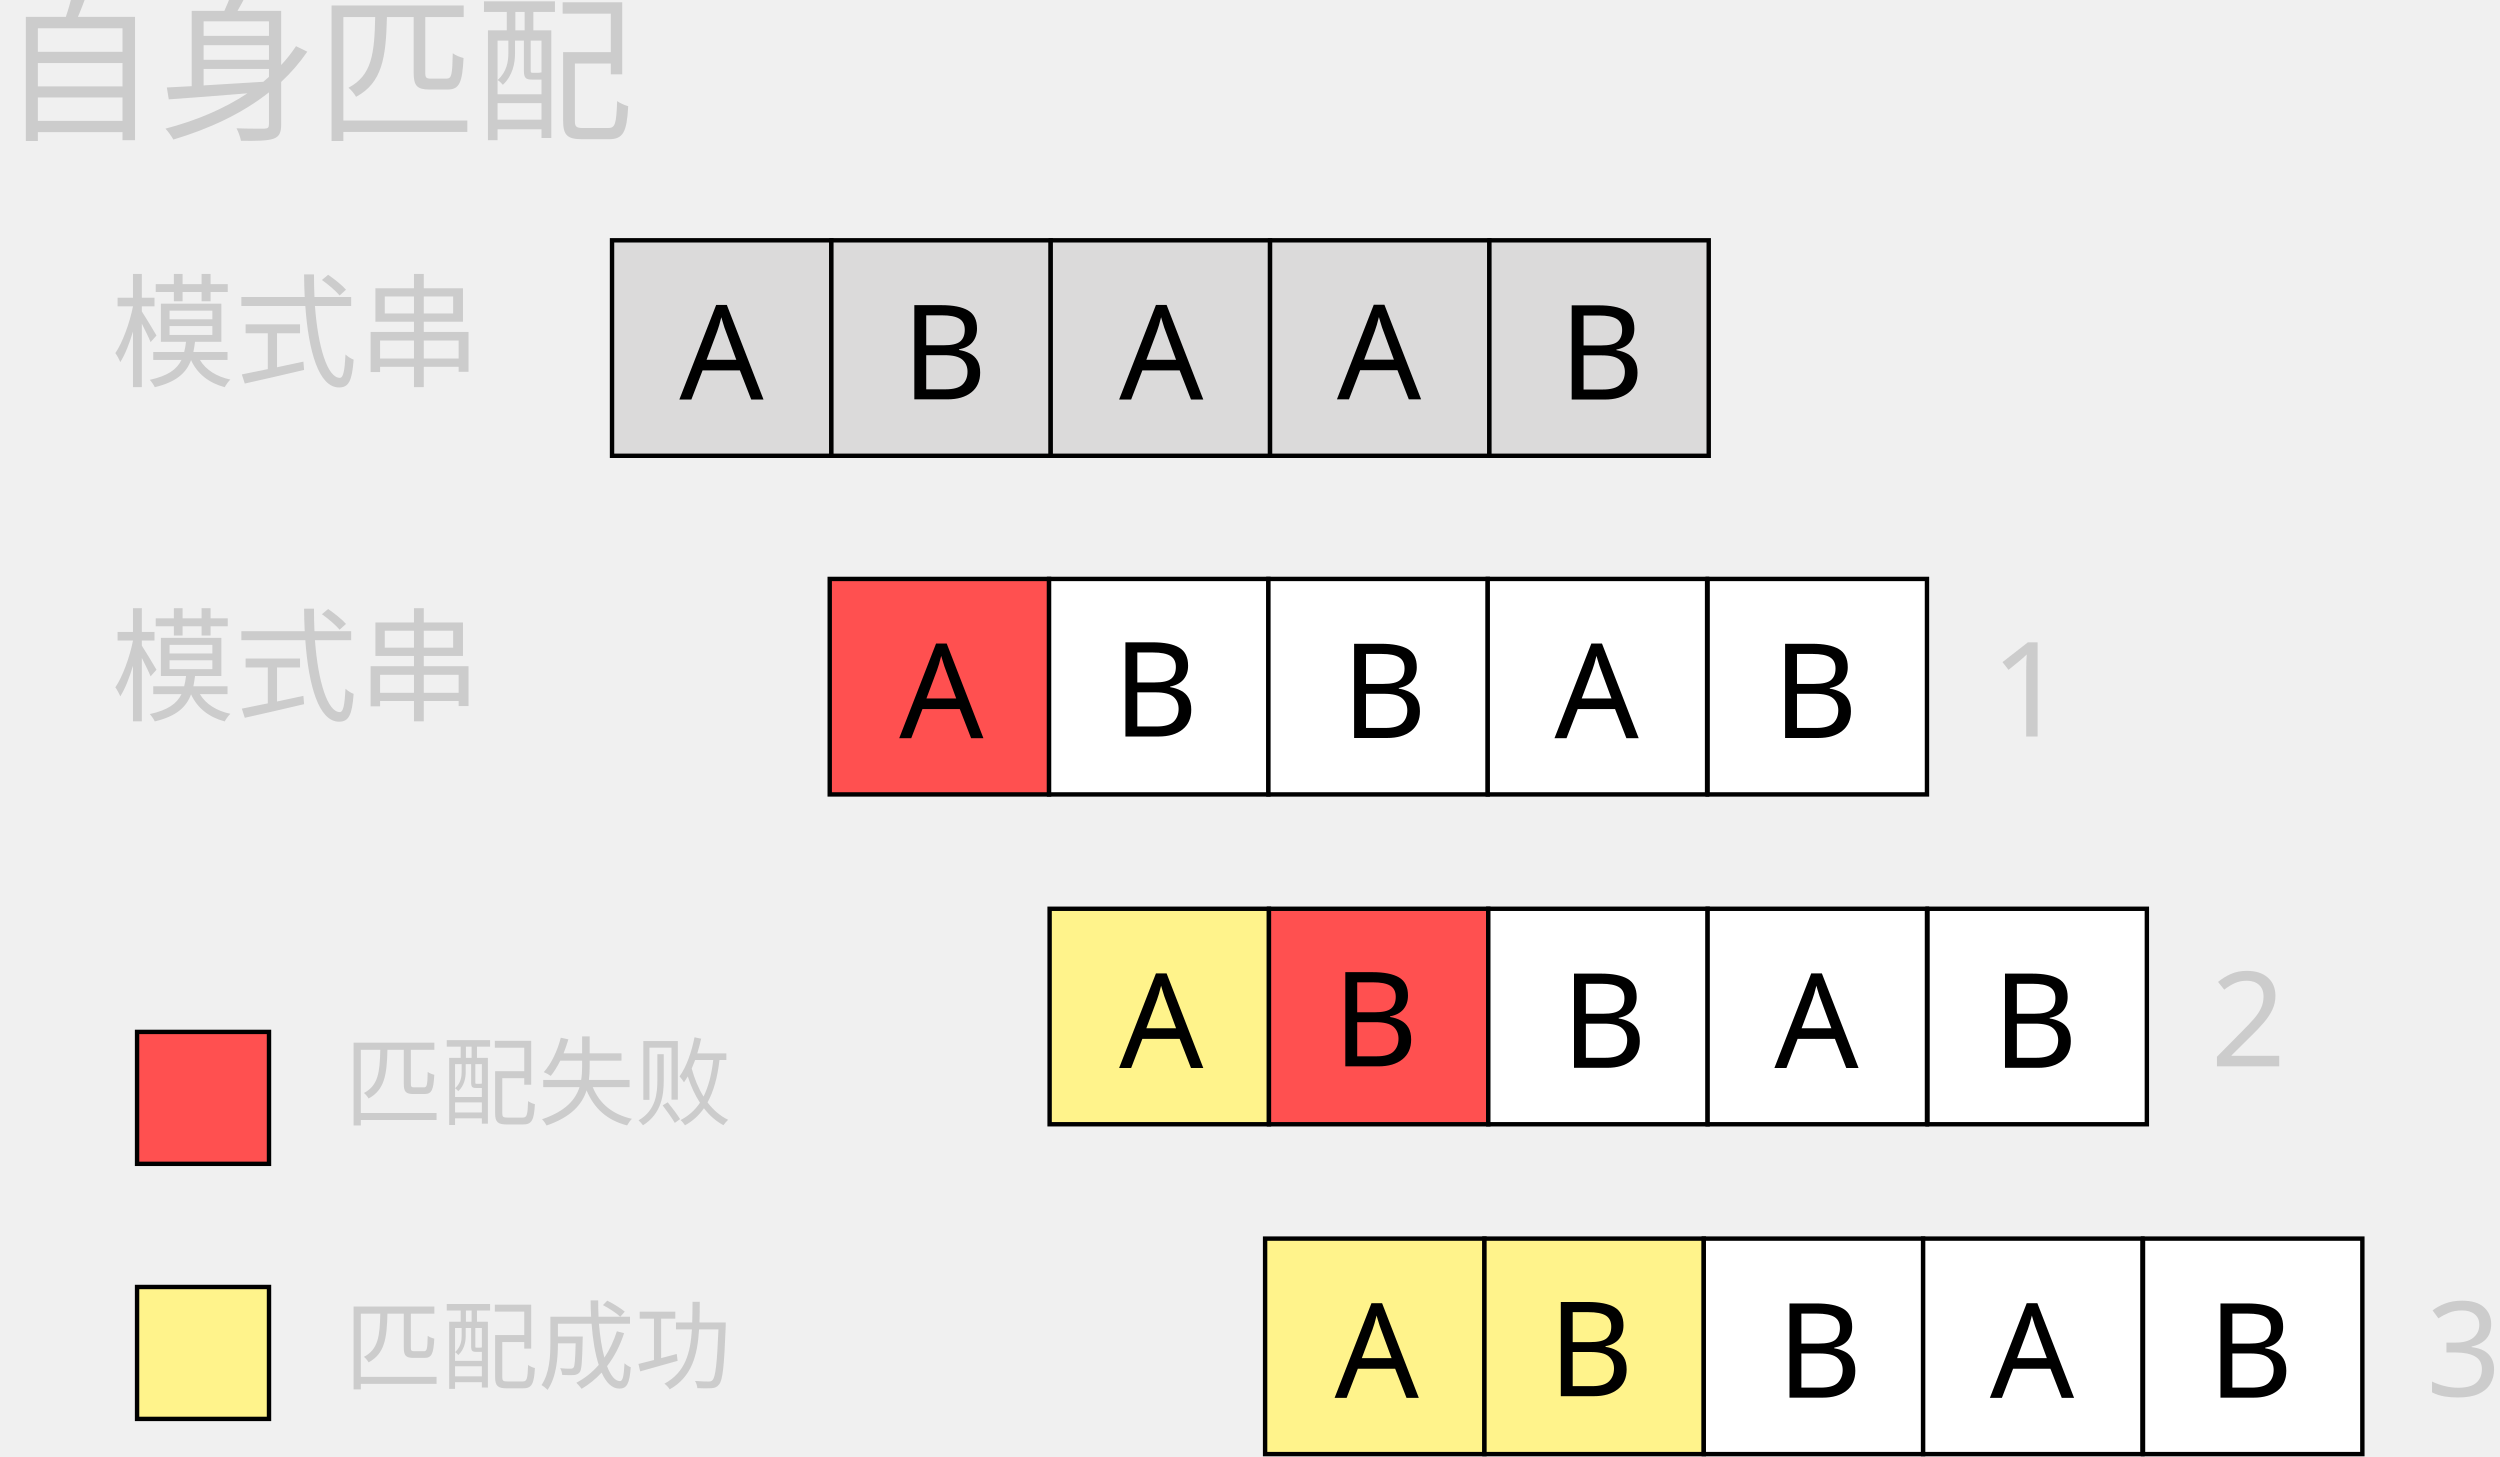
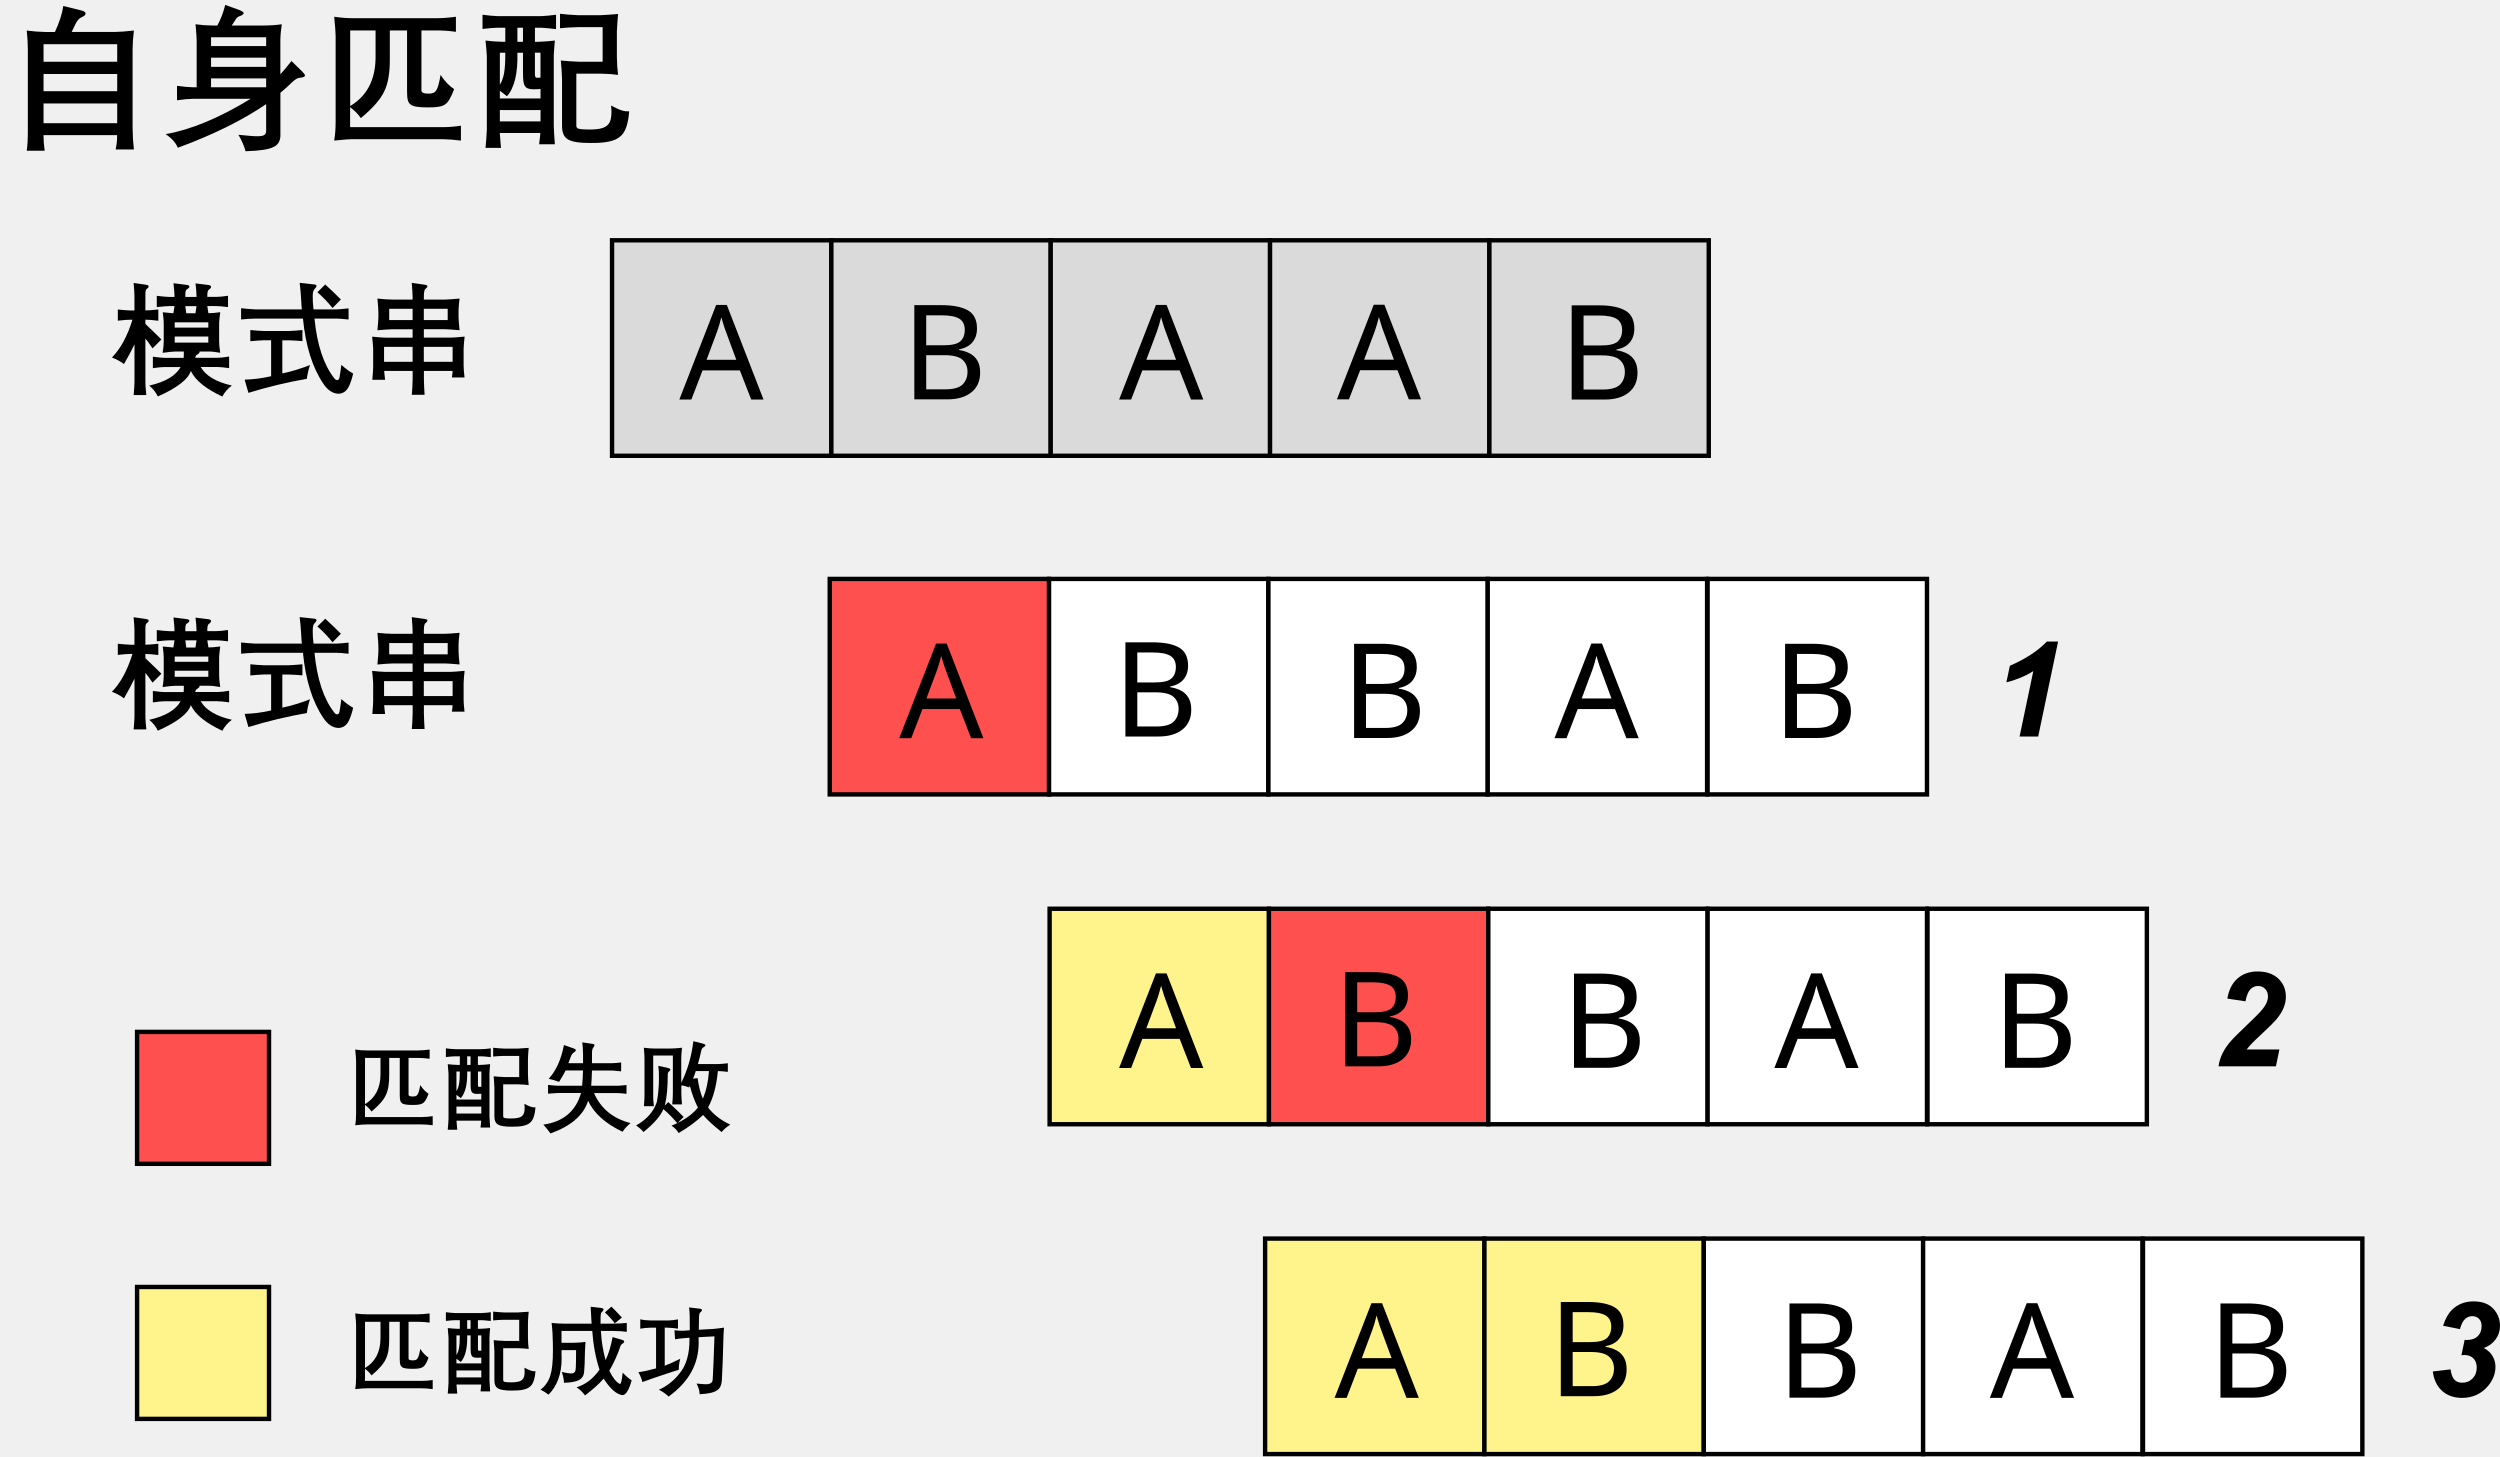
- <svg xmlns="http://www.w3.org/2000/svg" version="1.1" id="图层_1" x="0px" y="0px" viewBox="0 0 568.466 331.142" style="enable-background:new 0 0 568.466 331.142;" xml:space="preserve">
+ <svg xmlns="http://www.w3.org/2000/svg" version="1.1" id="图层_1" x="0px" y="0px" viewBox="0 0 568.47 331.14" style="enable-background:new 0 0 568.47 331.14;" xml:space="preserve">
  <style type="text/css">
	.st0{fill:#DBDADA;stroke:#000000;stroke-miterlimit:10;}
	.st1{font-family:'ArialMT';}
	.st2{font-size:30px;}
- 	.st3{fill:#CCCCCC;}
- 	.st4{font-family:'DengXian-Bold';}
- 	.st5{font-size:28px;}
- 	.st6{fill:#FFF38B;stroke:#000000;stroke-miterlimit:10;}
- 	.st7{fill:#FF5050;stroke:#000000;stroke-miterlimit:10;}
- 	.st8{font-size:22px;}
- 	.st9{font-size:36px;}
- 	.st10{fill:#FFFFFF;stroke:#000000;stroke-miterlimit:10;}
- 	.st11{font-family:'Arial-BoldItalicMT';}
+ 	.st3{fill:#FFF38B;stroke:#000000;stroke-miterlimit:10;}
+ 	.st4{fill:#FF5050;stroke:#000000;stroke-miterlimit:10;}
+ 	.st5{fill:#FFFFFF;stroke:#000000;stroke-miterlimit:10;}
</style>
-   <rect x="139.167" y="54.642" class="st0" width="49.875" height="49" />
-   <rect x="189.042" y="54.642" class="st0" width="49.875" height="49" />
-   <rect x="238.917" y="54.642" class="st0" width="49.875" height="49" />
-   <rect x="288.792" y="54.642" class="st0" width="49.875" height="49" />
-   <rect x="338.667" y="54.642" class="st0" width="49.875" height="49" />
+   <rect x="139.17" y="54.64" class="st0" width="49.88" height="49" />
+   <rect x="189.04" y="54.64" class="st0" width="49.88" height="49" />
+   <rect x="238.92" y="54.64" class="st0" width="49.88" height="49" />
+   <rect x="288.79" y="54.64" class="st0" width="49.88" height="49" />
+   <rect x="338.67" y="54.64" class="st0" width="49.88" height="49" />
  <text transform="matrix(1 0 0 1 154.4731 90.8511)" class="st1 st2">A</text>
  <text transform="matrix(1 0 0 1 254.4731 90.8511)" class="st1 st2">A</text>
  <text transform="matrix(1 0 0 1 205 90.8081)" class="st1 st2">B</text>
  <text transform="matrix(1 0 0 1 354.4731 90.8511)" class="st1 st2">B</text>
  <text transform="matrix(1 0 0 1 304 90.8081)" class="st1 st2">A</text>
-   <text transform="matrix(1 0 0 1 25.333 85.8081)" class="st3 st4 st5">模式串</text>
-   <text transform="matrix(1 0 0 1 25.333 161.8081)" class="st3 st4 st5">模式串</text>
-   <rect x="31.167" y="292.642" class="st6" width="30" height="30" />
-   <rect x="31.167" y="234.642" class="st7" width="30" height="30" />
-   <text transform="matrix(1 0 0 1 78.333 254.1416)" class="st3 st4 st8">匹配失败</text>
-   <text transform="matrix(1 0 0 1 78.333 314.1416)" class="st3 st4 st8">匹配成功</text>
-   <text transform="matrix(1 0 0 1 0 29.1416)" class="st3 st4 st9">自身匹配</text>
-   <rect x="188.667" y="131.642" class="st7" width="49.875" height="49" />
-   <rect x="238.542" y="131.642" class="st10" width="49.875" height="49" />
-   <rect x="288.417" y="131.642" class="st10" width="49.875" height="49" />
-   <rect x="338.292" y="131.642" class="st10" width="49.875" height="49" />
+   <g>
+     <path d="M30.12,72.7h-0.45c-0.55-0.01-1.51,0.06-2.88,0.22v-2.54c1.36,0.14,2.32,0.21,2.88,0.22h0.9V67.2   c0-0.52-0.06-1.47-0.19-2.86l2.6,0.37c0.48,0.07,0.74,0.16,0.77,0.25c0.03,0.1,0.05,0.16,0.05,0.2c0,0.16-0.16,0.36-0.48,0.59   c-0.18,0.06-0.27,0.55-0.26,1.45v3.39c0.57,0,1.55-0.07,2.94-0.22v2.57c-1.19-0.16-2.17-0.25-2.94-0.25v0.97   c1.57,1.49,2.78,2.66,3.64,3.53l-2.01,2.02c-0.05-0.06-0.11-0.16-0.21-0.29c-0.62-0.92-1.09-1.56-1.42-1.93v9.91   c-0.01,0.44,0.06,1.42,0.21,2.94h-2.88c0.13-1.45,0.19-2.43,0.19-2.94v-8.6c-0.56,1.19-1.35,2.68-2.38,4.48   c-0.85-0.62-1.76-1.12-2.75-1.49C27.39,79.34,28.95,76.47,30.12,72.7z M38.53,67.52h1.15v-0.26c-0.01-0.53-0.09-1.48-0.23-2.86   l2.94,0.37c0.44,0.05,0.67,0.18,0.68,0.37c0.02,0.19-0.18,0.42-0.6,0.67c-0.23,0.09-0.34,0.57-0.33,1.45v0.26h2.54v-0.26   c0-0.59-0.07-1.53-0.22-2.82l2.91,0.36c0.37,0.05,0.58,0.17,0.62,0.38c0.02,0.22-0.14,0.45-0.48,0.68   c-0.26,0.15-0.38,0.61-0.37,1.39v0.26h2c0.73,0,1.63-0.09,2.71-0.26v2.58c-1.17-0.15-2.07-0.23-2.71-0.23h-2   c0.02,0.18,0.07,0.51,0.15,0.98c0.05,0.29,0.09,0.51,0.11,0.64c0.63,0,1.52-0.07,2.68-0.22c-0.16,1.19-0.25,2.01-0.25,2.49v4.17   c0,0.67,0.08,1.53,0.25,2.56c-1.11-0.2-2.02-0.3-2.73-0.29h-1.97c0.05,0.25-0.16,0.5-0.62,0.75c-0.16,0.08-0.29,0.31-0.38,0.68   h5.03c0.73-0.01,1.63-0.1,2.69-0.29v2.64c-1.1-0.16-2-0.25-2.69-0.26h-3.77c1.13,2,3.49,3.4,7.08,4.22   c-0.96,0.72-1.68,1.55-2.16,2.5c-3.78-1.76-6.17-3.7-7.16-5.82c-0.63,1.92-3.13,3.86-7.51,5.8c-0.42-0.9-1.07-1.73-1.96-2.47   c3.65-0.82,6.03-2.23,7.14-4.22h-3.64c-0.65,0-1.54,0.09-2.67,0.26v-2.61c1.23,0.17,2.12,0.26,2.67,0.26h4.33   c0.03-0.2,0.04-0.46,0.04-0.79c0-0.22,0-0.43-0.01-0.64h-2.01c-0.5,0-1.44,0.1-2.8,0.29c0.17-1.05,0.25-1.9,0.25-2.56v-4.12   c0.01-0.48-0.06-1.33-0.22-2.54c1.19,0.13,2,0.2,2.41,0.22c0.02-0.14,0.05-0.36,0.11-0.67c0.09-0.51,0.14-0.83,0.15-0.96h-1.15   c-0.4-0.01-1.36,0.07-2.88,0.23v-2.56C37.01,67.43,37.97,67.51,38.53,67.52z M39.73,74.49h7.64v-1.2h-7.64V74.49z M39.73,76.52   v1.38h7.64v-1.38H39.73z M42.14,69.61c0.06,0.6,0.14,1.14,0.22,1.63h2.08c0.13-0.73,0.21-1.27,0.25-1.63H42.14z" />
+     <path d="M58.06,70.35h10.58c-0.05-0.37-0.1-1.11-0.16-2.2c-0.01-0.17-0.02-0.3-0.03-0.38c-0.03-0.83-0.13-1.98-0.31-3.45l3.42,0.37   c0.27,0.05,0.41,0.16,0.41,0.33c0,0.17-0.15,0.41-0.44,0.71c-0.26,0.19-0.41,0.73-0.42,1.61c-0.02,0.86,0.04,1.86,0.18,3.01h5.32   c0.39-0.01,1.28-0.09,2.65-0.23v2.53c-1.34-0.14-2.22-0.21-2.65-0.21h-5.1c0.59,6,2.1,10.53,4.51,13.59   c0.22,0.29,0.44,0.43,0.68,0.4c0.23-0.02,0.39-0.19,0.47-0.49s0.23-1.3,0.45-2.97c0.94,0.84,1.83,1.5,2.68,1.97   c-0.21,0.98-0.52,1.94-0.94,2.88c-0.54,1.12-1.34,1.69-2.42,1.71c-1.29-0.05-2.44-0.81-3.43-2.3c-2.48-3.67-4.02-8.6-4.62-14.79   H58.06c-1.29,0.04-2.37,0.1-3.24,0.21v-2.56C55.8,70.2,56.88,70.29,58.06,70.35z M55.63,86.33c2-0.06,4-0.32,6.02-0.78v-8.18h-1.65   c-0.98,0.04-2.01,0.11-3.08,0.22v-2.54c1.09,0.11,2.12,0.18,3.08,0.22h5.69c0.77-0.03,1.8-0.1,3.08-0.22v2.52   c-0.91-0.09-1.94-0.15-3.08-0.19H64.2v7.53c2.11-0.44,4.21-1.08,6.29-1.91c-0.35,1.08-0.59,2.12-0.72,3.14   c-4.47,0.77-8.89,1.84-13.28,3.19L55.63,86.33z M72.17,66.45l1.79-1.76c1.59,1.47,2.78,2.61,3.55,3.42l-1.9,1.93   C74.55,68.71,73.4,67.52,72.17,66.45z" />
+     <path d="M84.61,76.55c1.22,0.13,2.25,0.21,3.08,0.23h6.13v-1.91h-4.65c-0.78,0.02-1.9,0.1-3.35,0.23c0.13-1.37,0.2-2.34,0.22-2.91   v-1.26c-0.01-0.6-0.08-1.61-0.22-3.04c1.38,0.15,2.49,0.22,3.35,0.23h4.65v-0.67c0-0.52-0.06-1.56-0.19-3.12l2.67,0.37   c0.56,0.06,0.85,0.18,0.89,0.34c0.05,0.16-0.13,0.42-0.56,0.75c-0.16,0.25-0.25,0.83-0.25,1.74v0.59h4.76   c0.69-0.01,1.81-0.09,3.36-0.23c-0.13,1.1-0.21,1.96-0.23,2.58v1.71c0.03,0.71,0.1,1.68,0.23,2.91c-1.66-0.15-2.78-0.22-3.36-0.23   h-4.76v1.91h6.15c0.42,0,1.46-0.08,3.12-0.23c-0.13,1.12-0.21,2.06-0.23,2.83v3.73c0,0.62,0.07,1.53,0.21,2.73h-2.88   c0.11-0.63,0.16-1.12,0.16-1.48h-6.52v1.87c0.03,1.27,0.08,2.45,0.16,3.55h-2.91c0.09-0.87,0.15-2.05,0.19-3.55v-1.87h-6.47   c0.04,0.52,0.1,1.19,0.21,2.01h-2.91c0.13-1.51,0.19-2.44,0.19-2.78v-4.28C84.8,78.33,84.72,77.4,84.61,76.55z M93.82,82.27v-3.39   h-6.49v3.39H93.82z M88.5,70.22v2.56h5.32v-2.56H88.5z M96.37,70.22v2.56h5.43v-2.56H96.37z M96.37,78.88v3.39h6.55v-3.39H96.37z" />
+   </g>
+   <g>
+     <path d="M30.12,148.7h-0.45c-0.55-0.01-1.51,0.06-2.88,0.22v-2.54c1.36,0.14,2.32,0.21,2.88,0.22h0.9v-3.39   c0-0.52-0.06-1.47-0.19-2.86l2.6,0.37c0.48,0.07,0.74,0.16,0.77,0.25c0.03,0.1,0.05,0.16,0.05,0.2c0,0.16-0.16,0.36-0.48,0.59   c-0.18,0.06-0.27,0.55-0.26,1.45v3.39c0.57,0,1.55-0.07,2.94-0.22v2.57c-1.19-0.16-2.17-0.25-2.94-0.25v0.97   c1.57,1.49,2.78,2.66,3.64,3.53l-2.01,2.02c-0.05-0.06-0.11-0.16-0.21-0.29c-0.62-0.92-1.09-1.56-1.42-1.93v9.91   c-0.01,0.44,0.06,1.42,0.21,2.94h-2.88c0.13-1.45,0.19-2.43,0.19-2.94v-8.6c-0.56,1.19-1.35,2.68-2.38,4.48   c-0.85-0.62-1.76-1.12-2.75-1.49C27.39,155.34,28.95,152.47,30.12,148.7z M38.53,143.52h1.15v-0.26c-0.01-0.53-0.09-1.48-0.23-2.86   l2.94,0.37c0.44,0.05,0.67,0.18,0.68,0.37c0.02,0.19-0.18,0.42-0.6,0.67c-0.23,0.09-0.34,0.57-0.33,1.45v0.26h2.54v-0.26   c0-0.59-0.07-1.53-0.22-2.82l2.91,0.36c0.37,0.05,0.58,0.17,0.62,0.38c0.02,0.22-0.14,0.45-0.48,0.68   c-0.26,0.15-0.38,0.61-0.37,1.39v0.26h2c0.73,0,1.63-0.09,2.71-0.26v2.58c-1.17-0.15-2.07-0.23-2.71-0.23h-2   c0.02,0.18,0.07,0.51,0.15,0.98c0.05,0.29,0.09,0.51,0.11,0.64c0.63,0,1.52-0.07,2.68-0.22c-0.16,1.19-0.25,2.01-0.25,2.49v4.17   c0,0.67,0.08,1.53,0.25,2.56c-1.11-0.2-2.02-0.3-2.73-0.29h-1.97c0.05,0.25-0.16,0.5-0.62,0.75c-0.16,0.08-0.29,0.31-0.38,0.68   h5.03c0.73-0.01,1.63-0.1,2.69-0.29v2.64c-1.1-0.16-2-0.25-2.69-0.26h-3.77c1.13,2,3.49,3.4,7.08,4.22   c-0.96,0.72-1.68,1.55-2.16,2.5c-3.78-1.76-6.17-3.7-7.16-5.82c-0.63,1.92-3.13,3.86-7.51,5.8c-0.42-0.9-1.07-1.73-1.96-2.47   c3.65-0.82,6.03-2.23,7.14-4.22h-3.64c-0.65,0-1.54,0.09-2.67,0.26v-2.61c1.23,0.17,2.12,0.26,2.67,0.26h4.33   c0.03-0.2,0.04-0.46,0.04-0.79c0-0.22,0-0.43-0.01-0.64h-2.01c-0.5,0-1.44,0.1-2.8,0.29c0.17-1.05,0.25-1.9,0.25-2.56v-4.12   c0.01-0.48-0.06-1.33-0.22-2.54c1.19,0.13,2,0.2,2.41,0.22c0.02-0.14,0.05-0.36,0.11-0.67c0.09-0.51,0.14-0.83,0.15-0.96h-1.15   c-0.4-0.01-1.36,0.07-2.88,0.23v-2.56C37.01,143.43,37.97,143.51,38.53,143.52z M39.73,150.49h7.64v-1.2h-7.64V150.49z    M39.73,152.52v1.38h7.64v-1.38H39.73z M42.14,145.61c0.06,0.6,0.14,1.14,0.22,1.63h2.08c0.13-0.73,0.21-1.27,0.25-1.63H42.14z" />
+     <path d="M58.06,146.35h10.58c-0.05-0.37-0.1-1.11-0.16-2.2c-0.01-0.17-0.02-0.3-0.03-0.38c-0.03-0.83-0.13-1.98-0.31-3.45   l3.42,0.37c0.27,0.05,0.41,0.16,0.41,0.33c0,0.17-0.15,0.41-0.44,0.71c-0.26,0.19-0.41,0.73-0.42,1.61   c-0.02,0.86,0.04,1.86,0.18,3.01h5.32c0.39-0.01,1.28-0.09,2.65-0.23v2.53c-1.34-0.14-2.22-0.21-2.65-0.21h-5.1   c0.59,6,2.1,10.53,4.51,13.59c0.22,0.29,0.44,0.43,0.68,0.4c0.23-0.02,0.39-0.19,0.47-0.49s0.23-1.3,0.45-2.97   c0.94,0.84,1.83,1.5,2.68,1.97c-0.21,0.98-0.52,1.94-0.94,2.88c-0.54,1.12-1.34,1.69-2.42,1.71c-1.29-0.05-2.44-0.81-3.43-2.3   c-2.48-3.67-4.02-8.6-4.62-14.79H58.06c-1.29,0.04-2.37,0.1-3.24,0.21v-2.56C55.8,146.2,56.88,146.29,58.06,146.35z M55.63,162.33   c2-0.06,4-0.32,6.02-0.78v-8.18h-1.65c-0.98,0.04-2.01,0.11-3.08,0.22v-2.54c1.09,0.11,2.12,0.18,3.08,0.22h5.69   c0.77-0.03,1.8-0.1,3.08-0.22v2.52c-0.91-0.09-1.94-0.15-3.08-0.19H64.2v7.53c2.11-0.44,4.21-1.08,6.29-1.91   c-0.35,1.08-0.59,2.12-0.72,3.14c-4.47,0.77-8.89,1.84-13.28,3.19L55.63,162.33z M72.17,142.45l1.79-1.76   c1.59,1.47,2.78,2.61,3.55,3.42l-1.9,1.93C74.55,144.71,73.4,143.52,72.17,142.45z" />
+     <path d="M84.61,152.55c1.22,0.13,2.25,0.21,3.08,0.23h6.13v-1.91h-4.65c-0.78,0.02-1.9,0.1-3.35,0.23c0.13-1.37,0.2-2.34,0.22-2.91   v-1.26c-0.01-0.6-0.08-1.61-0.22-3.04c1.38,0.15,2.49,0.22,3.35,0.23h4.65v-0.67c0-0.52-0.06-1.56-0.19-3.12l2.67,0.37   c0.56,0.06,0.85,0.18,0.89,0.34c0.05,0.16-0.13,0.42-0.56,0.75c-0.16,0.25-0.25,0.83-0.25,1.74v0.59h4.76   c0.69-0.01,1.81-0.09,3.36-0.23c-0.13,1.1-0.21,1.96-0.23,2.58v1.71c0.03,0.71,0.1,1.68,0.23,2.91c-1.66-0.15-2.78-0.22-3.36-0.23   h-4.76v1.91h6.15c0.42,0,1.46-0.08,3.12-0.23c-0.13,1.12-0.21,2.06-0.23,2.83v3.73c0,0.62,0.07,1.53,0.21,2.73h-2.88   c0.11-0.63,0.16-1.12,0.16-1.48h-6.52v1.87c0.03,1.27,0.08,2.45,0.16,3.55h-2.91c0.09-0.87,0.15-2.05,0.19-3.55v-1.87h-6.47   c0.04,0.52,0.1,1.19,0.21,2.01h-2.91c0.13-1.51,0.19-2.44,0.19-2.78v-4.28C84.8,154.33,84.72,153.4,84.61,152.55z M93.82,158.27   v-3.39h-6.49v3.39H93.82z M88.5,146.22v2.56h5.32v-2.56H88.5z M96.37,146.22v2.56h5.43v-2.56H96.37z M96.37,154.88v3.39h6.55v-3.39   H96.37z" />
+   </g>
+   <rect x="31.17" y="292.64" class="st3" width="30" height="30" />
+   <rect x="31.17" y="234.64" class="st4" width="30" height="30" />
+   <g>
+     <path d="M80.77,238.66c0.97,0.14,1.9,0.21,2.79,0.2H95c0.85-0.01,1.75-0.08,2.69-0.2v2.09c-0.87-0.13-1.77-0.19-2.69-0.19H92.9   v8.27c-0.04,0.35,0.29,0.52,1.01,0.5c0.52,0.01,0.87-0.14,1.05-0.47c0.21-0.29,0.41-1,0.6-2.13c0.59,0.9,1.22,1.55,1.89,1.98   c-0.44,1.18-0.86,1.88-1.25,2.11c-0.38,0.3-1.16,0.44-2.34,0.43c-1.32,0.01-2.14-0.12-2.46-0.4c-0.19-0.14-0.32-0.34-0.39-0.61   c-0.07-0.24-0.11-0.64-0.11-1.19v-8.49h-2.4v3.85c0.02,2.02-0.24,3.56-0.78,4.63c-0.5,1.1-1.58,2.33-3.24,3.71   c-0.37-0.54-0.86-1.04-1.49-1.51V254h12.89c0.81,0,1.65-0.07,2.51-0.2v2.07c-0.91-0.12-1.75-0.19-2.51-0.19H83.52   c-0.59-0.01-1.5,0.06-2.75,0.19c0.14-0.77,0.2-1.66,0.2-2.66v-11.88C80.98,240.9,80.91,240.02,80.77,238.66z M83,240.56v10.51   c2.31-1.38,3.48-3.59,3.52-6.66v-3.85H83z" />
+     <path d="M111.6,238.38v2c-0.93-0.11-1.62-0.17-2.07-0.19h-0.86v1.96h0.53c0.79-0.03,1.54-0.09,2.25-0.17   c-0.09,0.93-0.14,1.62-0.15,2.06v9.82c0.03,0.79,0.08,1.64,0.15,2.52h-2.18c0.01-0.06,0.02-0.17,0.03-0.31   c0.09-0.69,0.13-1.1,0.13-1.25h-5.63c0.01,0.08,0.02,0.21,0.03,0.4c0.06,0.82,0.1,1.37,0.14,1.67h-2.16   c0.08-0.77,0.14-1.61,0.18-2.52v-10.24c-0.02-0.49-0.08-1.21-0.18-2.15c0.72,0.09,1.48,0.15,2.29,0.17h0.46v-1.96h-1.05   c-0.52,0.01-1.22,0.07-2.12,0.17v-1.98c0.8,0.11,1.51,0.17,2.12,0.19h6C110.17,238.55,110.86,238.48,111.6,238.38z M104.78,249.71   c-0.27-0.22-0.6-0.48-0.99-0.76v1.07h5.65v-1.32c-0.21,0.03-0.54,0.04-0.99,0.04c-0.62,0.01-1.01-0.15-1.19-0.47   c-0.1-0.16-0.17-0.38-0.2-0.67c-0.04-0.25-0.05-0.66-0.05-1.24v-2.71h-0.77C106.3,246.51,105.82,248.53,104.78,249.71z    M103.79,243.66v4.45c0.3-0.5,0.5-1.06,0.6-1.69c0.11-0.6,0.16-1.52,0.16-2.76H103.79z M109.44,251.63h-5.65v1.58h5.65V251.63z    M106.23,240.19v1.96H107v-1.96H106.23z M108.92,247.14c0.26,0,0.44-0.01,0.53-0.02v-3.46h-0.77v2.93   C108.66,246.97,108.74,247.15,108.92,247.14z M120.22,246.74c-0.64-0.09-1.41-0.15-2.31-0.17h-3.49v7.14   c-0.02,0.26,0.08,0.44,0.31,0.51c0.23,0.08,0.73,0.11,1.49,0.11c1.35,0.01,2.21-0.21,2.6-0.68c0.32-0.32,0.48-0.9,0.48-1.73   c0-0.28-0.02-0.59-0.05-0.92c0.64,0.34,1.13,0.57,1.47,0.67c0.34,0.11,0.68,0.16,1.04,0.13c-0.14,1.82-0.56,2.99-1.28,3.52   c-0.67,0.61-2.01,0.9-4.03,0.88c-1.59,0.01-2.66-0.15-3.22-0.5c-0.56-0.32-0.83-0.96-0.81-1.94v-6.47   c-0.04-0.95-0.09-1.8-0.17-2.55c0.87,0.09,1.73,0.14,2.56,0.17h3.25v-4.81h-3.37c-0.99,0.02-1.84,0.07-2.55,0.15v-2.01   c0.71,0.09,1.56,0.16,2.55,0.2h2.98c0.84-0.04,1.69-0.09,2.55-0.17c-0.08,0.81-0.14,1.62-0.17,2.42v3.51   C120.07,245.16,120.12,246,120.22,246.74z" />
+     <path d="M123.55,255.72c4.5-0.62,7.36-3.01,8.57-7.18h-5.34c-0.26,0-0.98,0.05-2.16,0.15v-2c0.75,0.1,1.47,0.17,2.16,0.19h5.59   c0.08-0.84,0.15-1.99,0.21-3.47h-3.97c-0.26,0.56-0.72,1.37-1.38,2.43c-0.05,0.07-0.09,0.13-0.11,0.16c-0.8-0.3-1.59-0.53-2.35-0.7   c1.68-1.83,2.84-4.39,3.46-7.68l2.37,0.84c0.24,0.09,0.35,0.21,0.33,0.39c-0.03,0.17-0.18,0.32-0.44,0.47   c-0.27,0.12-0.53,0.5-0.77,1.14l-0.48,1.3h3.34v-1.93c-0.01-1.03-0.07-1.97-0.17-2.81l2.35,0.35c0.24,0.04,0.37,0.09,0.39,0.16   c0.02,0.07,0.03,0.12,0.03,0.15c0,0.12-0.08,0.28-0.24,0.47c-0.23,0.26-0.34,0.72-0.33,1.39v2.22h4.55   c0.52-0.01,1.21-0.07,2.08-0.17v2.02c-1.17-0.13-1.87-0.19-2.08-0.19h-4.55c-0.04,1.36-0.1,2.52-0.18,3.47h5.94   c0.49-0.01,1.19-0.07,2.09-0.17v2c-0.9-0.1-1.59-0.16-2.09-0.17h-5.3c1.55,3.54,4.33,5.82,8.31,6.82c-0.86,0.73-1.46,1.39-1.8,1.98   c-3.9-1.84-6.52-4.19-7.85-7.04c-1.03,3.27-3.89,5.75-8.56,7.43C124.83,257.23,124.28,256.56,123.55,255.72z" />
+     <path d="M148.69,251.53h-2.27c0.09-1.17,0.14-2.02,0.13-2.55v-8.25c0.01-0.44-0.04-1.27-0.15-2.49c1.04,0.13,1.83,0.19,2.37,0.18   h3.7c0.57,0.01,1.44-0.05,2.61-0.18c-0.12,1.15-0.18,1.99-0.17,2.54v5.44c1.43-2.89,2.35-6.05,2.75-9.46l2,0.5   c0.44,0.12,0.67,0.22,0.69,0.3c0.02,0.08,0.04,0.13,0.04,0.15c0,0.14-0.15,0.29-0.46,0.45c-0.26,0.17-0.42,0.44-0.48,0.79   c-0.13,0.67-0.38,1.67-0.75,3h4.49c0.49,0.01,1.26-0.05,2.31-0.18v1.96c-0.93-0.12-1.69-0.18-2.27-0.17   c-0.3,3.32-1.04,6.08-2.22,8.27c1.2,1.58,2.88,2.88,5.04,3.9c-0.81,0.51-1.46,1.07-1.96,1.69c-1.86-1.48-3.27-2.77-4.22-3.89   c-1.43,1.4-3.29,2.78-5.56,4.11c-0.39-0.67-0.93-1.22-1.63-1.68c0.31-0.11,0.76-0.3,1.32-0.57c-1-1.18-2.05-2.25-3.15-3.19   c-0.63,1.54-2.14,3.28-4.53,5.21c-0.44-0.54-1.01-1.04-1.69-1.49c2.46-1.39,4.04-3.18,4.73-5.37c0.3-1.63,0.46-3.4,0.48-5.32   c0.01-1.11-0.04-2.07-0.15-2.87l2.13,0.46c0.37,0.09,0.58,0.2,0.61,0.35c0.04,0.15-0.1,0.34-0.41,0.57h0.02   c-0.14,0.11-0.21,0.3-0.2,0.56c-0.01,2.85-0.2,5.06-0.57,6.64c-0.01,0.04-0.02,0.09-0.04,0.16c-0.04,0.14-0.06,0.25-0.09,0.32   l0.82-0.82c1.53,1.4,2.7,2.54,3.49,3.39l-1.36,1.34c1.98-0.96,3.52-2.12,4.6-3.48c-0.73-1.46-1.34-3.1-1.83-4.93l-0.17,0.35   c-0.58-0.24-1.17-0.4-1.76-0.46v1.8c0,0.62,0.05,1.45,0.15,2.51h-2.23c0.11-1.02,0.16-1.86,0.15-2.51v-8.6h-4.47v8.96   C148.5,249.66,148.57,250.51,148.69,251.53z M161.21,243.55h-3c-0.14,0.5-0.35,1.07-0.63,1.72c0.09-0.01,0.23-0.02,0.41-0.04   c0.15-0.02,0.37-0.04,0.64-0.06c0.26,1.88,0.66,3.43,1.19,4.64C160.59,248.01,161.05,245.93,161.21,243.55z" />
+   </g>
+   <g>
+     <path d="M80.77,298.66c0.97,0.14,1.9,0.21,2.79,0.2H95c0.85-0.01,1.75-0.08,2.69-0.2v2.09c-0.87-0.13-1.77-0.19-2.69-0.19H92.9   v8.27c-0.04,0.35,0.29,0.52,1.01,0.5c0.52,0.01,0.87-0.14,1.05-0.47c0.21-0.29,0.41-1,0.6-2.13c0.59,0.9,1.22,1.55,1.89,1.98   c-0.44,1.18-0.86,1.88-1.25,2.11c-0.38,0.3-1.16,0.44-2.34,0.43c-1.32,0.01-2.14-0.12-2.46-0.4c-0.19-0.14-0.32-0.34-0.39-0.61   c-0.07-0.24-0.11-0.64-0.11-1.19v-8.49h-2.4v3.85c0.02,2.02-0.24,3.56-0.78,4.63c-0.5,1.1-1.58,2.33-3.24,3.71   c-0.37-0.54-0.86-1.04-1.49-1.51V314h12.89c0.81,0,1.65-0.07,2.51-0.2v2.07c-0.91-0.12-1.75-0.19-2.51-0.19H83.52   c-0.59-0.01-1.5,0.06-2.75,0.19c0.14-0.77,0.2-1.66,0.2-2.66v-11.88C80.98,300.9,80.91,300.02,80.77,298.66z M83,300.56v10.51   c2.31-1.38,3.48-3.59,3.52-6.66v-3.85H83z" />
+     <path d="M111.6,298.38v2c-0.93-0.11-1.62-0.17-2.07-0.19h-0.86v1.96h0.53c0.79-0.03,1.54-0.09,2.25-0.17   c-0.09,0.93-0.14,1.62-0.15,2.06v9.82c0.03,0.79,0.08,1.64,0.15,2.52h-2.18c0.01-0.06,0.02-0.17,0.03-0.31   c0.09-0.69,0.13-1.1,0.13-1.25h-5.63c0.01,0.08,0.02,0.21,0.03,0.4c0.06,0.82,0.1,1.37,0.14,1.67h-2.16   c0.08-0.77,0.14-1.61,0.18-2.52v-10.24c-0.02-0.49-0.08-1.21-0.18-2.15c0.72,0.09,1.48,0.15,2.29,0.17h0.46v-1.96h-1.05   c-0.52,0.01-1.22,0.07-2.12,0.17v-1.98c0.8,0.11,1.51,0.17,2.12,0.19h6C110.17,298.55,110.86,298.48,111.6,298.38z M104.78,309.71   c-0.27-0.22-0.6-0.48-0.99-0.76v1.07h5.65v-1.32c-0.21,0.03-0.54,0.04-0.99,0.04c-0.62,0.01-1.01-0.15-1.19-0.47   c-0.1-0.16-0.17-0.38-0.2-0.67c-0.04-0.25-0.05-0.66-0.05-1.24v-2.71h-0.77C106.3,306.51,105.82,308.53,104.78,309.71z    M103.79,303.66v4.45c0.3-0.5,0.5-1.06,0.6-1.69c0.11-0.6,0.16-1.52,0.16-2.76H103.79z M109.44,311.63h-5.65v1.58h5.65V311.63z    M106.23,300.19v1.96H107v-1.96H106.23z M108.92,307.14c0.26,0,0.44-0.01,0.53-0.02v-3.46h-0.77v2.93   C108.66,306.97,108.74,307.15,108.92,307.14z M120.22,306.74c-0.64-0.09-1.41-0.15-2.31-0.17h-3.49v7.14   c-0.02,0.26,0.08,0.44,0.31,0.51c0.23,0.08,0.73,0.11,1.49,0.11c1.35,0.01,2.21-0.21,2.6-0.68c0.32-0.32,0.48-0.9,0.48-1.73   c0-0.28-0.02-0.59-0.05-0.92c0.64,0.34,1.13,0.57,1.47,0.67c0.34,0.11,0.68,0.16,1.04,0.13c-0.14,1.82-0.56,2.99-1.28,3.52   c-0.67,0.61-2.01,0.9-4.03,0.88c-1.59,0.01-2.66-0.15-3.22-0.5c-0.56-0.32-0.83-0.96-0.81-1.94v-6.47   c-0.04-0.95-0.09-1.8-0.17-2.55c0.87,0.09,1.73,0.14,2.56,0.17h3.25v-4.81h-3.37c-0.99,0.02-1.84,0.07-2.55,0.15v-2.01   c0.71,0.09,1.56,0.16,2.55,0.2h2.98c0.84-0.04,1.69-0.09,2.55-0.17c-0.08,0.81-0.14,1.62-0.17,2.42v3.51   C120.07,305.16,120.12,306,120.22,306.74z" />
+     <path d="M122.92,316c1.11-0.89,1.85-1.96,2.21-3.21c0.41-1.27,0.61-3.21,0.6-5.83c0-1.01-0.03-2.24-0.09-3.7   c-0.03-0.65-0.1-1.46-0.21-2.44c0.87,0.1,1.88,0.16,3.01,0.17h6.08c-0.01-0.27-0.04-0.8-0.09-1.58c-0.06-1.1-0.1-1.86-0.12-2.27   l2.49,0.29c0.27,0.04,0.42,0.13,0.44,0.29s-0.09,0.35-0.33,0.57c-0.25,0.14-0.37,0.68-0.35,1.62v1.07h2.79   c1.41-0.01,2.47-0.07,3.17-0.17v2.03c-0.74-0.11-1.78-0.18-3.13-0.2h-2.75c0.11,2.26,0.47,4.47,1.06,6.63   c0.68-1.4,1.21-3.15,1.6-5.24l2.31,0.69c0.23,0.08,0.33,0.2,0.32,0.36c-0.02,0.16-0.16,0.32-0.42,0.49   c-0.24,0.14-0.4,0.36-0.48,0.67c-0.57,1.74-1.4,3.55-2.47,5.44c0.72,1.54,1.5,2.54,2.36,3.01c0.01,0.01,0.03,0.01,0.05,0.01   c0.24,0,0.45-0.86,0.62-2.58c0.82,0.87,1.5,1.45,2.05,1.74c-0.63,2.25-1.34,3.38-2.12,3.38c-1.35-0.19-2.78-1.45-4.26-3.76   c-0.98,1.15-2.39,2.42-4.23,3.82c-0.54-0.75-1.19-1.36-1.93-1.85c2.04-0.61,3.78-1.94,5.22-4.01c-0.88-2.72-1.43-5.65-1.65-8.8   h-6.99v2.69h2.81c0.87-0.01,1.75-0.08,2.64-0.2c-0.05,0.61-0.09,1.36-0.12,2.25c-0.04,2.23-0.09,3.68-0.17,4.36   c-0.05,0.67-0.19,1.13-0.42,1.39c-0.49,0.81-1.89,1.24-4.18,1.3c-0.01-0.73-0.18-1.55-0.5-2.45c1.13,0.23,1.84,0.34,2.13,0.33   c0.34,0,0.59-0.09,0.77-0.28c0.16-0.09,0.25-0.45,0.29-1.06c0.04-0.57,0.06-1.9,0.06-3.97h-3.3v1.05c0.01,0.36,0.02,0.62,0.02,0.79   c0,3.53-0.99,6.29-2.98,8.29C124.14,316.66,123.53,316.29,122.92,316z M137.55,298.43l1.47-1.32c0.4,0.37,1.07,1.06,2,2.06   c0.17,0.19,0.3,0.33,0.39,0.42l-1.61,1.32C139.14,300.03,138.39,299.21,137.55,298.43z" />
+     <path d="M153.02,311.89c-0.09,0.03-0.24,0.08-0.44,0.14c-2.96,0.97-5.12,1.71-6.49,2.23c-0.23-0.82-0.54-1.56-0.92-2.23   c1.18-0.17,2.52-0.46,4.01-0.88v-9.25h-1.26c-0.8,0.01-1.58,0.09-2.33,0.23v-2.14c0.69,0.17,1.46,0.26,2.33,0.27h3.95   c0.65,0,1.41-0.08,2.29-0.25v2.12c-0.72-0.12-1.49-0.2-2.29-0.23h-0.72v8.65c0.93-0.34,2.11-0.86,3.52-1.58   c-0.25,1.03-0.35,1.87-0.31,2.5C153.85,311.61,153.4,311.75,153.02,311.89z M155.25,302.6l1.6-0.11c0-0.73-0.01-1.79-0.02-3.17   c0.01-0.54-0.04-1.22-0.15-2.03l2.44,0.29c0.31,0.04,0.47,0.13,0.49,0.3c0.02,0.16-0.11,0.35-0.39,0.56   c-0.19,0.12-0.28,0.59-0.28,1.41c-0.01,0.72-0.02,1.56-0.04,2.52l3.38-0.19c0.2-0.01,0.7-0.08,1.5-0.18   c0.35-0.04,0.63-0.08,0.85-0.11c-0.09,1.02-0.14,2-0.15,2.93c-0.08,3.36-0.19,6.31-0.33,8.84c-0.04,1.23-0.42,2.07-1.13,2.5   c-0.67,0.48-1.98,0.77-3.93,0.87c-0.02-0.77-0.25-1.58-0.7-2.43c1.1,0.11,1.79,0.17,2.06,0.16c1.04,0.02,1.58-0.34,1.61-1.08   c0.12-1.98,0.25-5.25,0.4-9.81l-3.61,0.19v0.4c0.01,0.28,0.02,0.56,0.02,0.84c0,4.9-2.28,8.98-6.84,12.26   c-0.54-0.55-1.28-1.07-2.2-1.55c1.85-0.83,3.4-2.06,4.66-3.67c1.56-1.85,2.32-4.48,2.29-7.87v-0.29l-1.16,0.1   c-0.69,0.04-1.39,0.13-2.12,0.26l-0.13-2.06C153.96,302.55,154.59,302.6,155.25,302.6z" />
+   </g>
+   <g>
+     <path d="M10.16,34.27H6.08c0.18-1.22,0.26-2.81,0.25-4.78V11.26c0-1.34-0.08-2.77-0.25-4.31c1.51,0.2,2.93,0.3,4.25,0.32h2.16   c1.02-2.19,1.65-4.16,1.9-5.91l4.22,1.05c0.55,0.15,0.84,0.38,0.86,0.67c-0.01,0.3-0.29,0.57-0.83,0.79   c-0.57,0.22-1.07,0.76-1.48,1.6c-0.12,0.22-0.29,0.59-0.53,1.09c-0.15,0.32-0.26,0.55-0.33,0.7h9.9c0.97,0,2.39-0.11,4.25-0.32   c-0.19,1.54-0.29,2.95-0.3,4.24v18c0.02,1.73,0.12,3.33,0.3,4.8h-4.15c0.23-1.16,0.35-2.16,0.33-2.99v-0.26H9.9V31   C9.9,31.93,9.98,33.02,10.16,34.27z M9.9,10.05v3.99h16.75v-3.99H9.9z M9.9,16.82v3.92h16.75v-3.92H9.9z M9.9,23.52v4.5h16.75v-4.5   H9.9z" />
+     <path d="M37.65,30.5c5.72-0.98,12.16-3.66,19.34-8.03H43.77c-0.73,0-1.9,0.11-3.52,0.33v-3.29c1.55,0.22,2.72,0.33,3.52,0.33h0.95   V9.23c0-0.55-0.08-1.68-0.23-3.39c-0.01-0.14-0.02-0.25-0.04-0.32c1.43,0.19,2.72,0.28,3.88,0.28h1.09   c0.76-1.38,1.36-2.94,1.79-4.68l2.99,1.07c0.8,0.3,1.2,0.57,1.2,0.81c0.02,0.23-0.35,0.49-1.13,0.77c-0.23,0.06-0.5,0.33-0.79,0.83   c-0.04,0.06-0.09,0.14-0.16,0.25c-0.2,0.33-0.41,0.64-0.63,0.95h7.28c1.42,0,2.78-0.09,4.1-0.28c-0.21,1.46-0.32,2.7-0.32,3.71   v7.66c0.5-0.53,1.29-1.46,2.36-2.81c0.07-0.09,0.12-0.16,0.16-0.21l2.46,2.41c0.41,0.41,0.62,0.71,0.62,0.9   c0,0.05-0.01,0.09-0.04,0.12c-0.07,0.19-0.53,0.33-1.37,0.42c-0.32,0.04-0.8,0.33-1.44,0.9c-0.79,0.79-1.7,1.61-2.74,2.48v9.37   c0.06,1.48-0.46,2.46-1.56,2.95c-1.07,0.56-3.19,0.88-6.36,0.97c-0.32-1.17-0.86-2.42-1.62-3.74c2.25,0.23,3.69,0.35,4.32,0.33   c0.77,0,1.3-0.1,1.58-0.3c0.28-0.18,0.42-0.53,0.4-1.07v-5.94c-5.34,3.66-12.04,6.97-20.09,9.93   C39.97,32.46,39.05,31.43,37.65,30.5z M60.52,10.47v-2H47.99v2H60.52z M47.99,13.11v2.09h12.53v-2.09H47.99z M47.99,17.82v2.02   h12.53v-2.02H47.99z" />
+     <path d="M75.99,3.81c1.59,0.23,3.12,0.35,4.57,0.33h18.72c1.39-0.01,2.86-0.12,4.39-0.33v3.43c-1.43-0.21-2.89-0.32-4.39-0.32   h-3.45v13.54c-0.07,0.57,0.48,0.85,1.65,0.83c0.84,0.02,1.42-0.23,1.72-0.77c0.34-0.47,0.67-1.63,0.98-3.48   c0.97,1.46,2,2.54,3.09,3.23c-0.73,1.93-1.41,3.08-2.04,3.45c-0.62,0.49-1.9,0.73-3.83,0.7c-2.16,0.02-3.5-0.19-4.03-0.65   c-0.3-0.22-0.52-0.56-0.63-1c-0.12-0.4-0.18-1.05-0.18-1.95V6.92h-3.92v6.29c0.04,3.3-0.39,5.83-1.28,7.58   c-0.82,1.79-2.59,3.81-5.31,6.06c-0.6-0.88-1.41-1.71-2.44-2.48v4.54h21.09c1.32,0,2.7-0.11,4.11-0.33v3.39   c-1.49-0.2-2.86-0.3-4.11-0.32H80.49c-0.96-0.01-2.46,0.09-4.5,0.32c0.22-1.27,0.33-2.72,0.33-4.36V8.17   C76.32,7.48,76.21,6.03,75.99,3.81z M79.63,6.92v17.19c3.77-2.25,5.7-5.88,5.77-10.9V6.92H79.63z" />
+     <path d="M126.44,3.35v3.27c-1.52-0.18-2.65-0.28-3.39-0.32h-1.41v3.2h0.86c1.29-0.05,2.51-0.14,3.67-0.28   c-0.14,1.52-0.22,2.65-0.25,3.38v16.07c0.05,1.3,0.13,2.68,0.25,4.13h-3.57c0.01-0.11,0.03-0.28,0.05-0.51   c0.14-1.13,0.21-1.8,0.21-2.04h-9.21c0.01,0.13,0.03,0.35,0.05,0.65c0.09,1.34,0.17,2.24,0.23,2.72h-3.53   c0.13-1.25,0.23-2.63,0.3-4.13V12.74c-0.04-0.81-0.13-1.98-0.3-3.52c1.17,0.15,2.42,0.25,3.74,0.28h0.76v-3.2h-1.72   c-0.84,0.02-2,0.12-3.46,0.28V3.35c1.31,0.18,2.47,0.28,3.46,0.32h9.83C124.09,3.62,125.23,3.52,126.44,3.35z M115.28,21.88   c-0.45-0.36-0.98-0.78-1.62-1.25v1.76h9.25v-2.16c-0.35,0.05-0.89,0.07-1.62,0.07c-1.01,0.01-1.66-0.25-1.95-0.77   c-0.16-0.26-0.28-0.62-0.33-1.09c-0.06-0.41-0.09-1.08-0.09-2.02v-4.43h-1.27C117.77,16.66,116.98,19.96,115.28,21.88z    M113.66,11.99v7.28c0.49-0.82,0.82-1.74,0.98-2.76c0.18-0.98,0.26-2.49,0.26-4.52H113.66z M122.91,25.03h-9.25v2.58h9.25V25.03z    M117.65,6.31v3.2h1.27v-3.2H117.65z M122.04,17.68c0.43,0,0.72-0.01,0.86-0.04v-5.66h-1.27v4.8   C121.63,17.41,121.76,17.7,122.04,17.68z M140.54,17.03c-1.05-0.15-2.31-0.25-3.78-0.28h-5.71v11.69   c-0.04,0.43,0.13,0.71,0.51,0.83s1.19,0.18,2.44,0.18c2.2,0.02,3.62-0.35,4.25-1.11c0.53-0.53,0.79-1.47,0.79-2.83   c0-0.46-0.03-0.96-0.09-1.51c1.05,0.56,1.86,0.93,2.41,1.09c0.55,0.19,1.12,0.26,1.71,0.21c-0.22,2.98-0.92,4.9-2.09,5.77   c-1.09,1-3.29,1.48-6.59,1.44c-2.6,0.02-4.36-0.25-5.27-0.83c-0.91-0.52-1.35-1.58-1.32-3.18V17.93c-0.06-1.56-0.15-2.95-0.28-4.17   c1.43,0.14,2.82,0.23,4.18,0.28h5.33V6.17h-5.52c-1.62,0.04-3.01,0.12-4.17,0.25V3.13c1.16,0.15,2.55,0.26,4.17,0.33h4.87   c1.38-0.06,2.77-0.15,4.17-0.28c-0.13,1.32-0.22,2.64-0.28,3.96v5.75C140.29,14.44,140.38,15.82,140.54,17.03z" />
+   </g>
+   <rect x="188.67" y="131.64" class="st4" width="49.88" height="49" />
+   <rect x="238.54" y="131.64" class="st5" width="49.88" height="49" />
+   <rect x="288.42" y="131.64" class="st5" width="49.88" height="49" />
+   <rect x="338.29" y="131.64" class="st5" width="49.88" height="49" />
  <text transform="matrix(1 0 0 1 204.4731 167.8511)" class="st1 st2">A</text>
  <text transform="matrix(1 0 0 1 253 167.4751)" class="st1 st2">B</text>
-   <rect x="388.292" y="131.642" class="st10" width="49.875" height="49" />
+   <rect x="388.29" y="131.64" class="st5" width="49.88" height="49" />
  <text transform="matrix(1 0 0 1 305 167.8081)" class="st1 st2">B</text>
  <text transform="matrix(1 0 0 1 353.4731 167.8511)" class="st1 st2">A</text>
  <text transform="matrix(1 0 0 1 403 167.8081)" class="st1 st2">B</text>
-   <text transform="matrix(1 0 0 1 452.6665 167.4751)" class="st3 st11 st2">1</text>
-   <rect x="238.667" y="206.642" class="st6" width="49.875" height="49" />
-   <rect x="288.542" y="206.642" class="st7" width="49.875" height="49" />
-   <rect x="338.417" y="206.642" class="st10" width="49.875" height="49" />
-   <rect x="388.292" y="206.642" class="st10" width="49.875" height="49" />
+   <g>
+     <path d="M456.23,155.14l0.79-3.75c3.62-1.58,6.43-3.42,8.41-5.52h2.56l-4.53,21.61h-4.23l3.12-14.88   c-0.88,0.57-1.89,1.08-3.04,1.55S457.13,154.95,456.23,155.14z" />
+   </g>
+   <rect x="238.67" y="206.64" class="st3" width="49.88" height="49" />
+   <rect x="288.54" y="206.64" class="st4" width="49.88" height="49" />
+   <rect x="338.42" y="206.64" class="st5" width="49.88" height="49" />
+   <rect x="388.29" y="206.64" class="st5" width="49.88" height="49" />
  <text transform="matrix(1 0 0 1 254.4731 242.8511)" class="st1 st2">A</text>
  <text transform="matrix(1 0 0 1 303 242.4751)" class="st1 st2">B</text>
-   <rect x="438.292" y="206.642" class="st10" width="49.875" height="49" />
+   <rect x="438.29" y="206.64" class="st5" width="49.88" height="49" />
  <text transform="matrix(1 0 0 1 355 242.8081)" class="st1 st2">B</text>
  <text transform="matrix(1 0 0 1 403.4731 242.8511)" class="st1 st2">A</text>
  <text transform="matrix(1 0 0 1 453 242.8081)" class="st1 st2">B</text>
-   <text transform="matrix(1 0 0 1 502.6665 242.4751)" class="st3 st11 st2">2</text>
-   <rect x="287.667" y="281.642" class="st6" width="49.875" height="49" />
-   <rect x="337.542" y="281.642" class="st6" width="49.875" height="49" />
-   <rect x="387.417" y="281.642" class="st10" width="49.875" height="49" />
-   <rect x="437.292" y="281.642" class="st10" width="49.875" height="49" />
+   <g>
+     <path d="M510.59,227.69l-4.12-0.62c0.33-1.99,1.11-3.52,2.32-4.58s2.74-1.59,4.56-1.59c2,0,3.57,0.54,4.72,1.63   s1.71,2.46,1.71,4.13c0,0.85-0.18,1.7-0.53,2.56s-0.93,1.75-1.73,2.69c-0.58,0.66-1.52,1.6-2.83,2.82s-2.18,2.05-2.6,2.49   s-0.83,0.92-1.22,1.41h7.44l-0.79,3.84h-13.05c0.14-1.05,0.45-2.06,0.93-3.01s1.09-1.84,1.81-2.66s2.05-2.14,3.97-3.97   c1.45-1.39,2.36-2.29,2.74-2.71c0.68-0.76,1.15-1.42,1.41-1.98s0.38-1.06,0.38-1.51c0-0.72-0.21-1.31-0.64-1.76   s-0.96-0.67-1.62-0.67c-0.66,0-1.25,0.25-1.74,0.75S510.85,226.38,510.59,227.69z" />
+   </g>
+   <rect x="287.67" y="281.64" class="st3" width="49.88" height="49" />
+   <rect x="337.54" y="281.64" class="st3" width="49.88" height="49" />
+   <rect x="387.42" y="281.64" class="st5" width="49.88" height="49" />
+   <rect x="437.29" y="281.64" class="st5" width="49.88" height="49" />
  <text transform="matrix(1 0 0 1 303.4731 317.8511)" class="st1 st2">A</text>
  <text transform="matrix(1 0 0 1 352 317.4751)" class="st1 st2">B</text>
-   <rect x="487.292" y="281.642" class="st10" width="49.875" height="49" />
+   <rect x="487.29" y="281.64" class="st5" width="49.88" height="49" />
  <text transform="matrix(1 0 0 1 404 317.8081)" class="st1 st2">B</text>
  <text transform="matrix(1 0 0 1 452.4731 317.8511)" class="st1 st2">A</text>
  <text transform="matrix(1 0 0 1 502 317.8081)" class="st1 st2">B</text>
-   <text transform="matrix(1 0 0 1 551.6665 317.4751)" class="st3 st11 st2">3</text>
+   <g>
+     <path d="M553.19,311.86l4.03-0.48c0.17,1.14,0.47,1.93,0.9,2.37s1.01,0.66,1.74,0.66c0.96,0,1.75-0.32,2.38-0.97   s0.94-1.47,0.94-2.47c0-0.88-0.25-1.58-0.76-2.09s-1.19-0.77-2.05-0.77c-0.21,0-0.44,0.02-0.67,0.06l0.73-3.5   c0.15,0.02,0.29,0.03,0.42,0.03c1.12,0,1.98-0.29,2.56-0.86s0.88-1.35,0.88-2.32c0-0.69-0.2-1.24-0.59-1.64s-0.92-0.6-1.56-0.6   c-0.61,0-1.15,0.22-1.63,0.67s-0.86,1.2-1.14,2.28l-3.84-0.76c0.49-1.58,1.17-2.8,2.04-3.65c1.32-1.27,2.94-1.9,4.86-1.9   c1.97,0,3.47,0.55,4.5,1.65s1.54,2.41,1.54,3.95c0,1.11-0.33,2.12-0.98,3.02s-1.55,1.56-2.7,1.98c0.91,0.48,1.58,1.1,2.01,1.86   c0.43,0.76,0.64,1.56,0.64,2.39c0,1.58-0.56,3.04-1.68,4.37c-1.53,1.82-3.51,2.72-5.93,2.72c-1.82,0-3.31-0.52-4.49-1.56   S553.44,313.77,553.19,311.86z" />
+   </g>
</svg>
